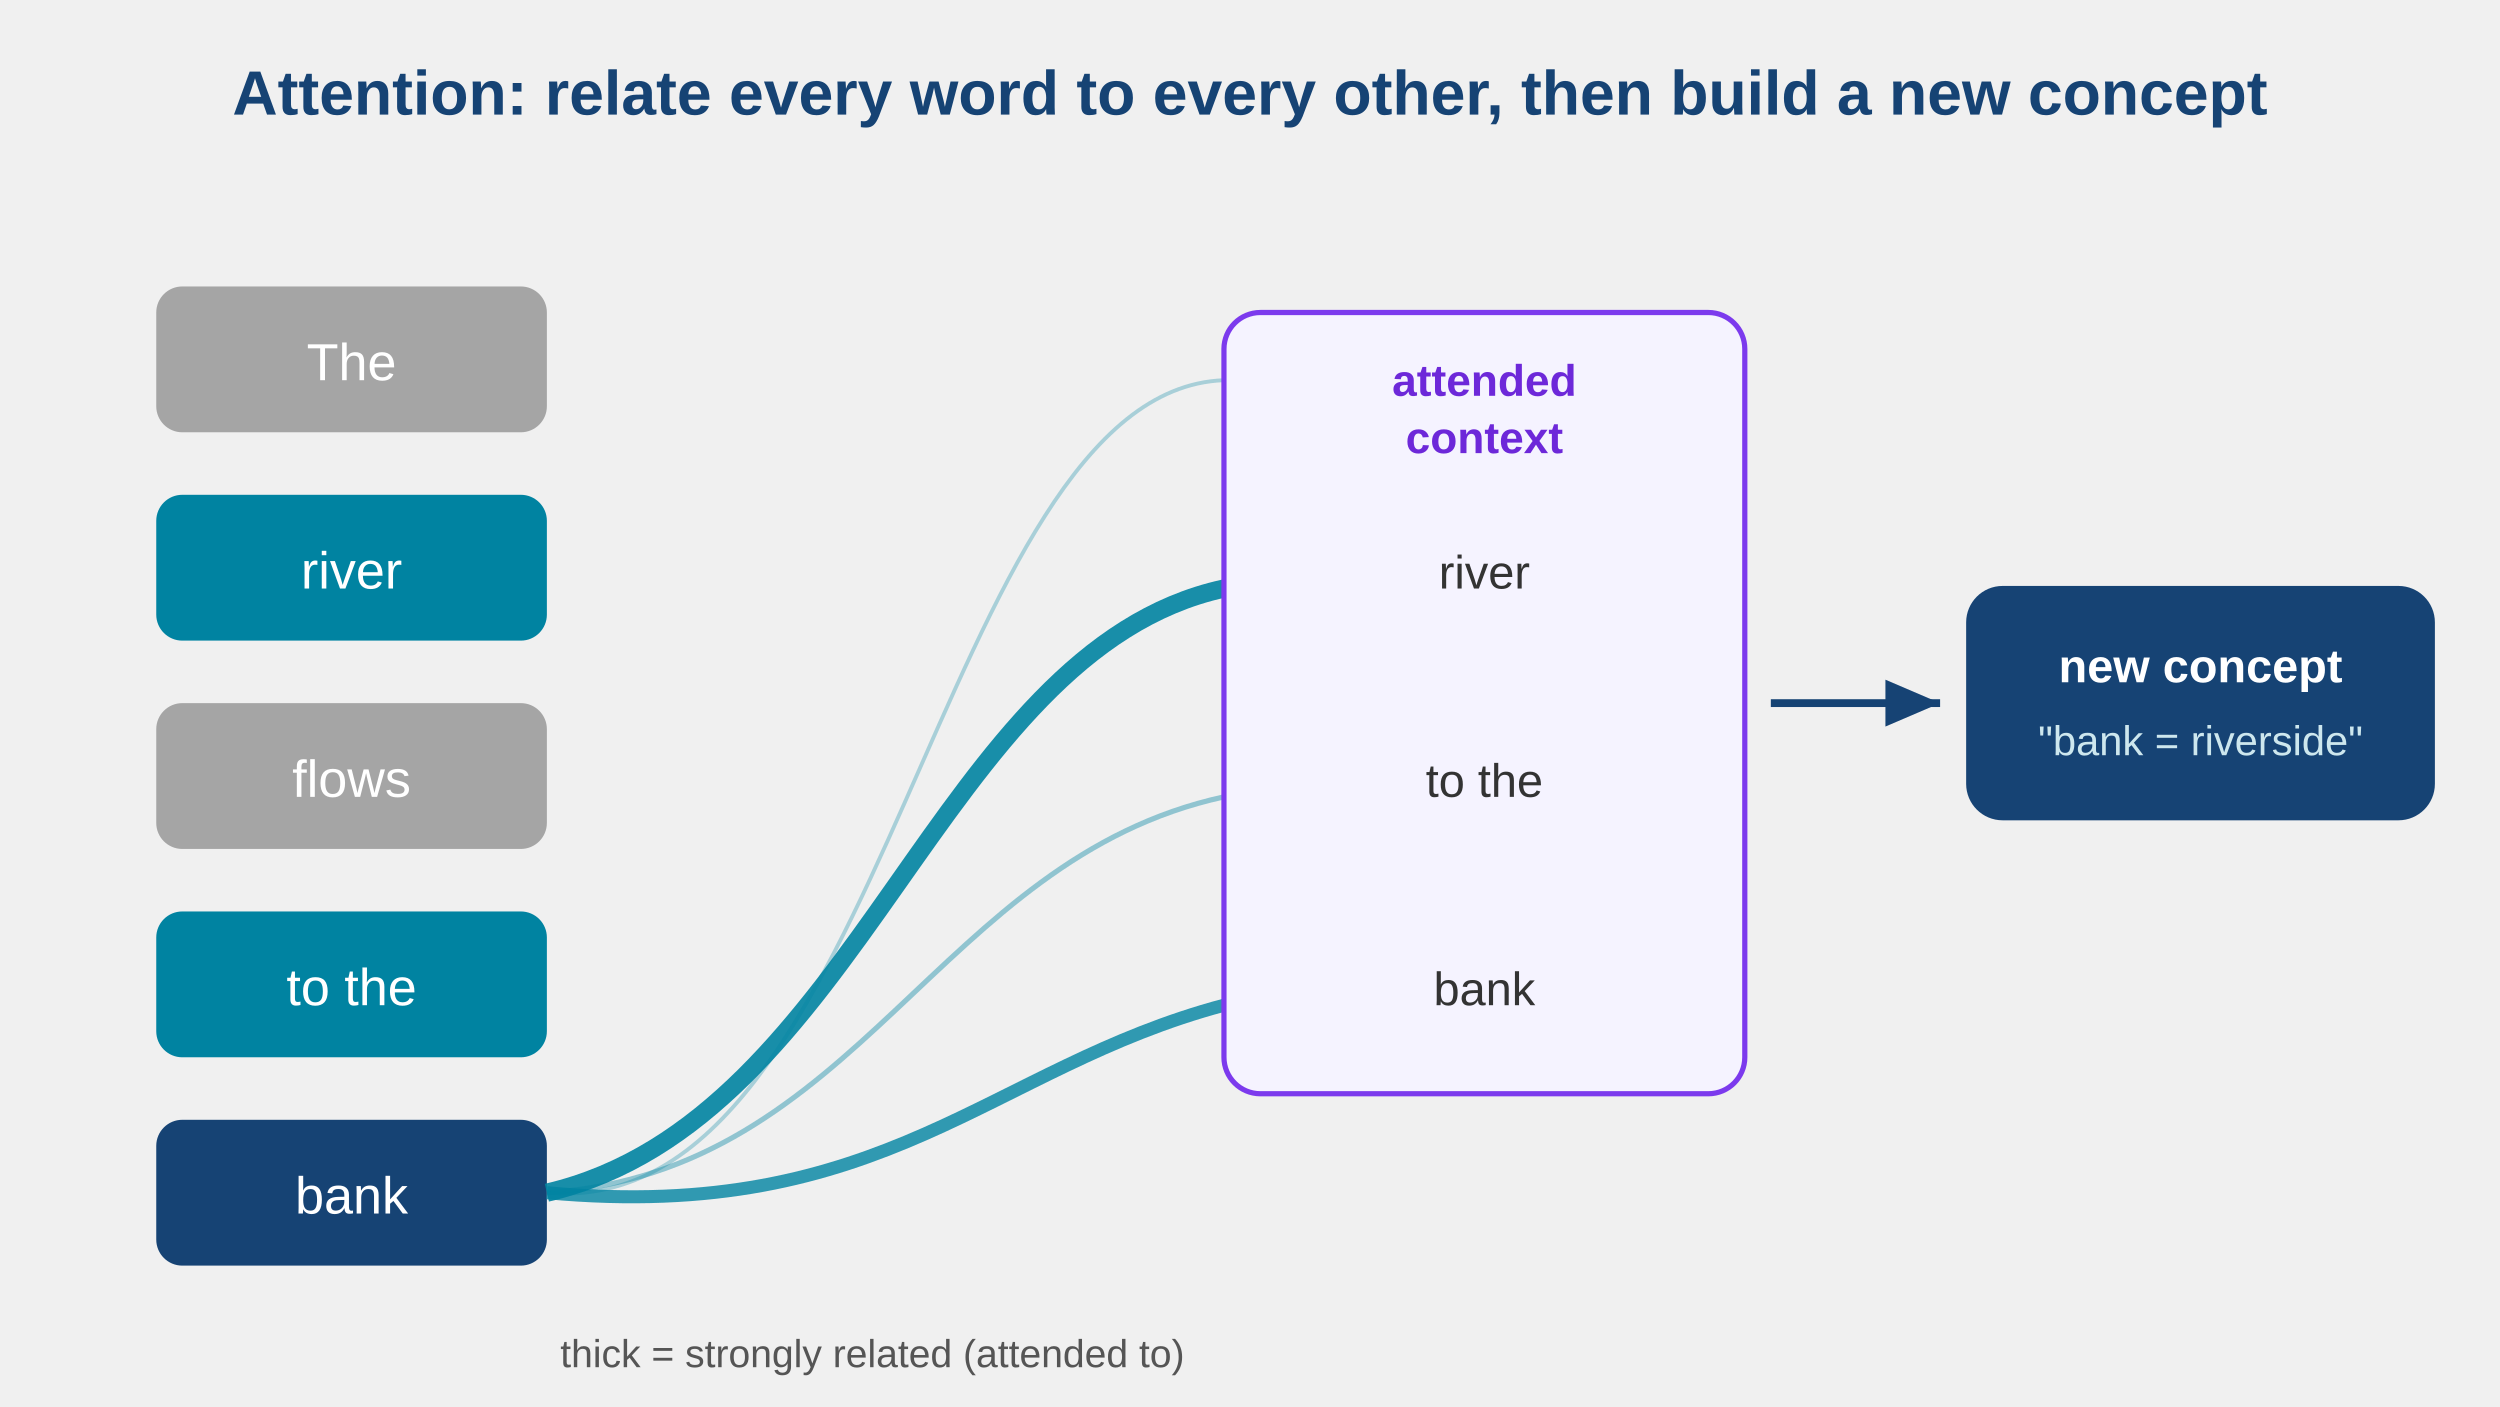
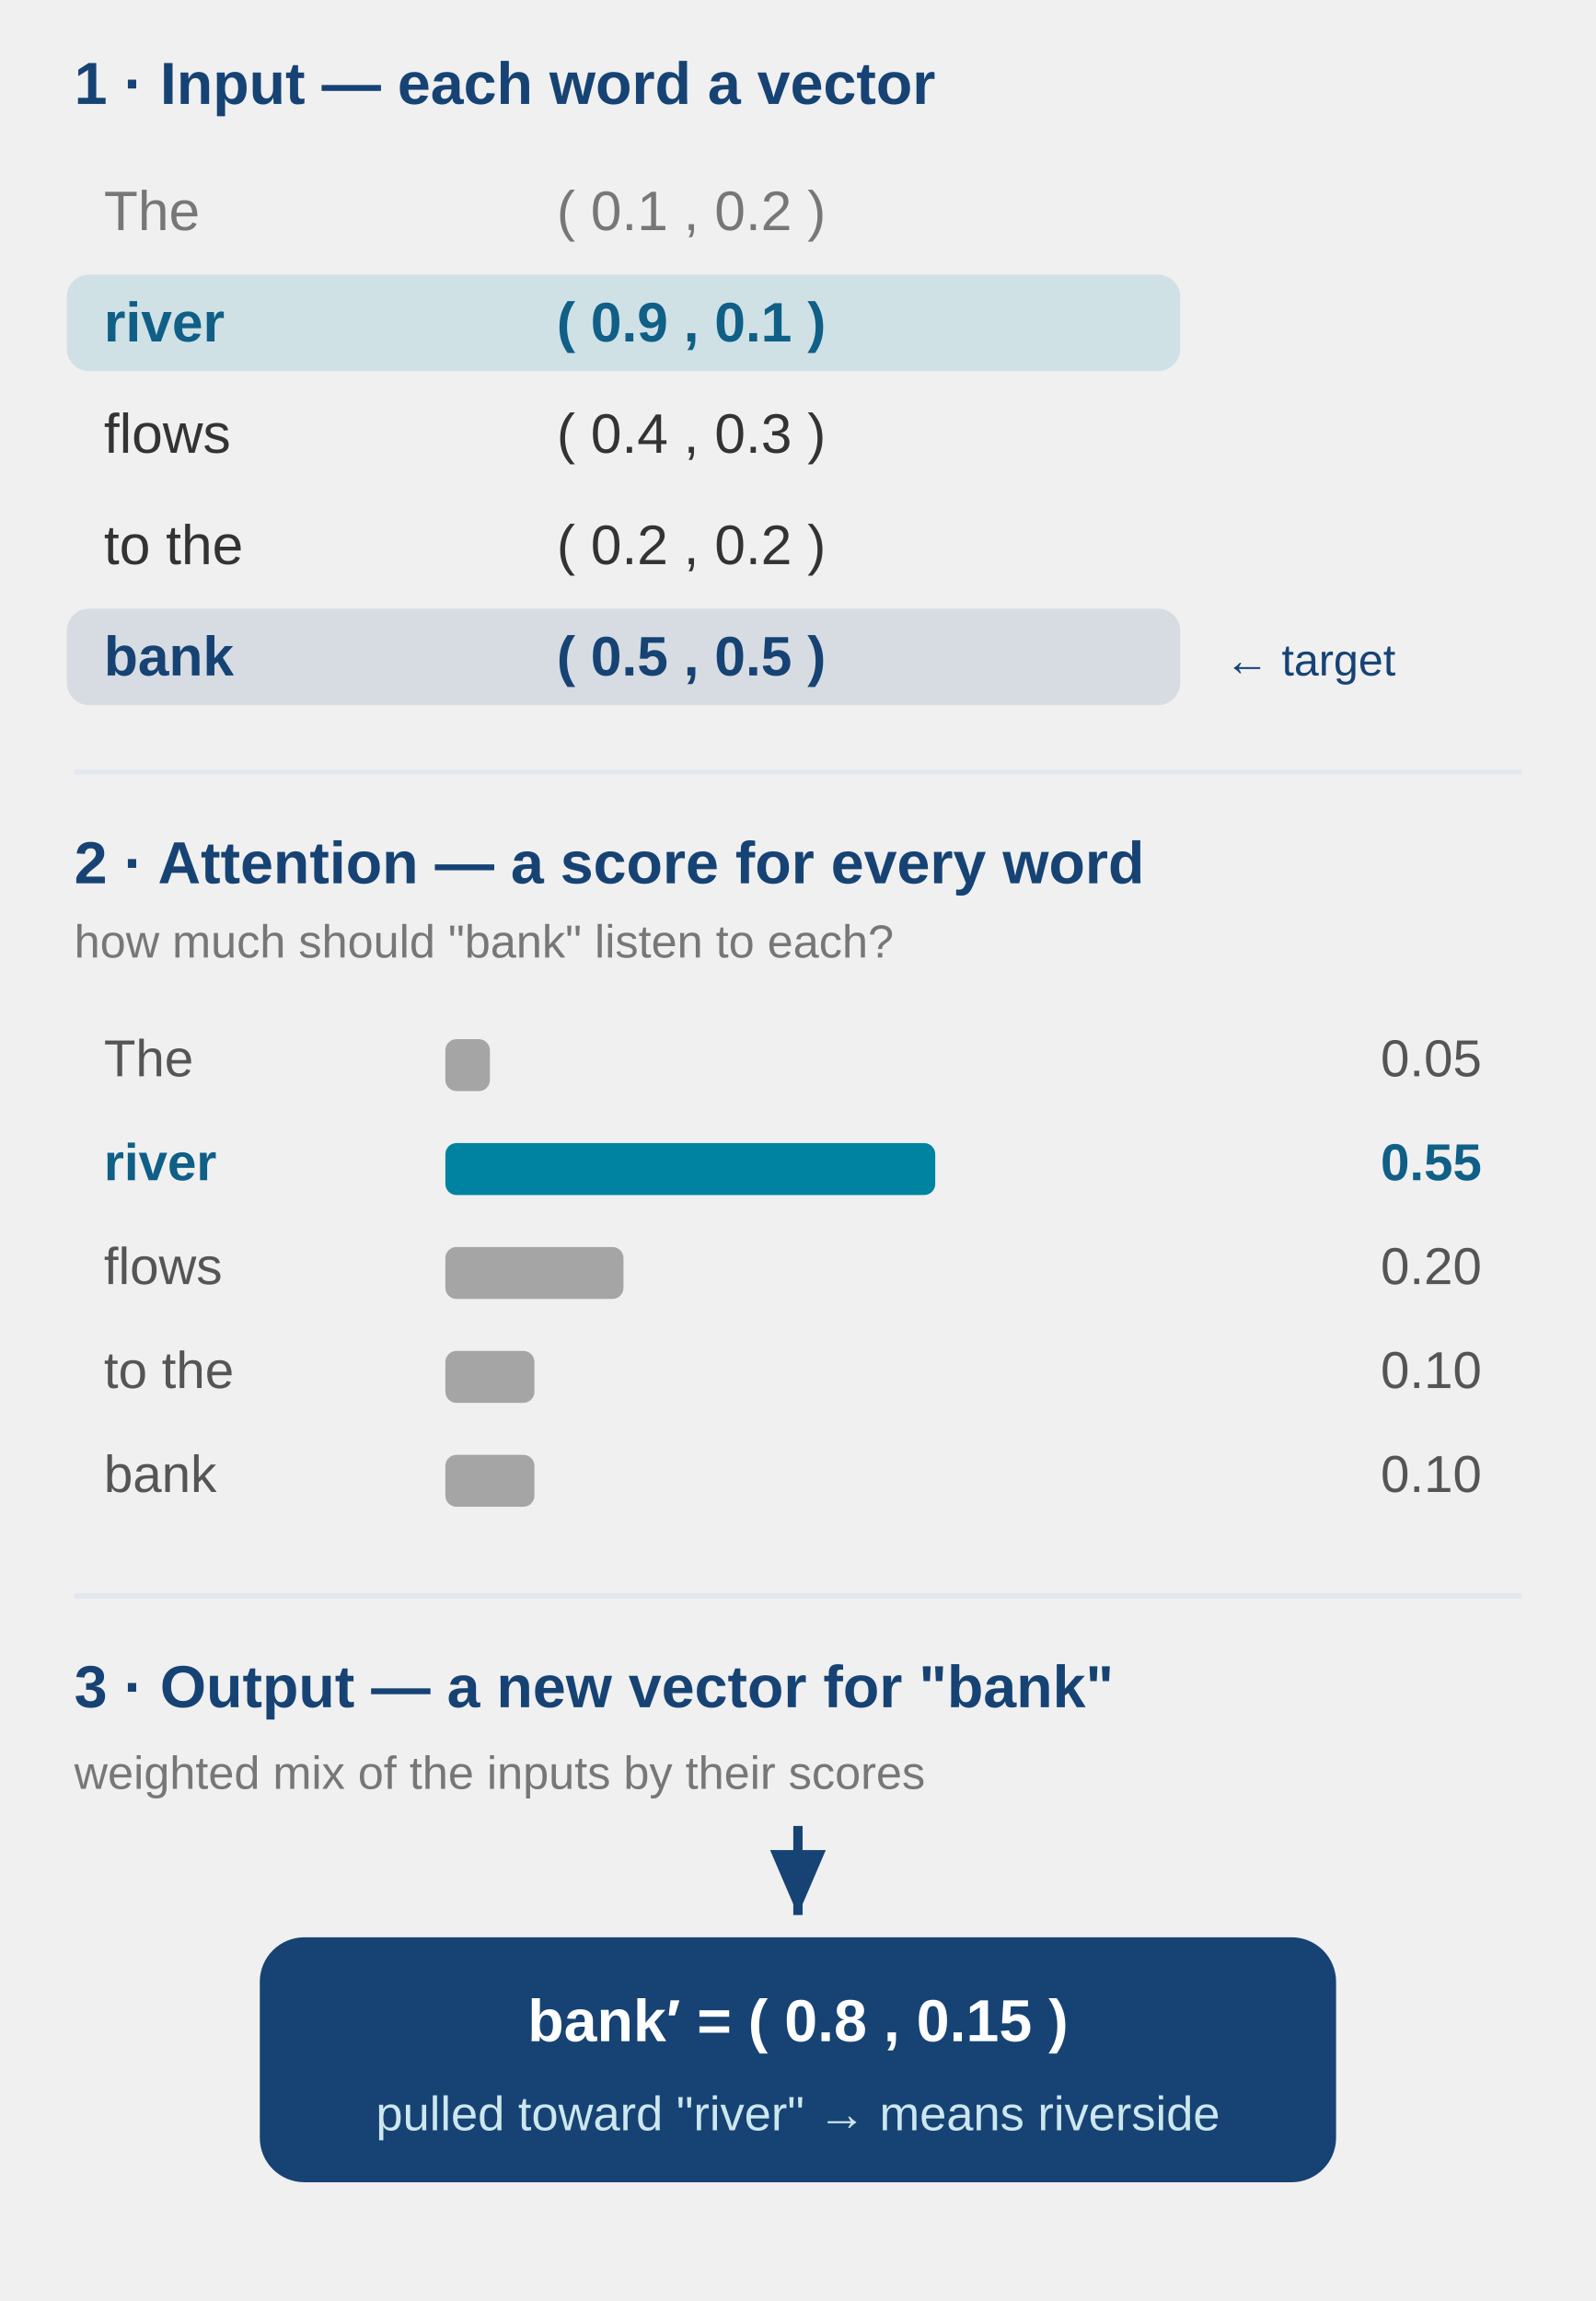
- <svg xmlns="http://www.w3.org/2000/svg" viewBox="0 0 960 540" font-family="Arial, Helvetica, sans-serif">
+ <svg xmlns="http://www.w3.org/2000/svg" viewBox="0 0 430 620" font-family="Arial, Helvetica, sans-serif">
  <defs>
-     <marker id="arrow" markerWidth="10" markerHeight="10" refX="7" refY="3" orient="auto">
+     <marker id="att-ar" markerWidth="10" markerHeight="10" refX="7" refY="3" orient="auto">
      <path d="M0 0 L7 3 L0 6 z" fill="#164374" />
    </marker>
  </defs>
-   <text x="480" y="44" text-anchor="middle" font-size="24" font-weight="700" fill="#164374">Attention: relate every word to every other, then build a new concept</text>
-   <g font-size="20" fill="#fff" text-anchor="middle">
-     <g>
-       <rect x="60" y="110" width="150" height="56" rx="10" fill="#A5A5A5" />
-       <text x="135" y="146">The</text>
-     </g>
-     <g>
-       <rect x="60" y="190" width="150" height="56" rx="10" fill="#0083A1" />
-       <text x="135" y="226">river</text>
-     </g>
-     <g>
-       <rect x="60" y="270" width="150" height="56" rx="10" fill="#A5A5A5" />
-       <text x="135" y="306">flows</text>
-     </g>
-     <g>
-       <rect x="60" y="350" width="150" height="56" rx="10" fill="#0083A1" />
-       <text x="135" y="386">to the</text>
-     </g>
-     <g>
-       <rect x="60" y="430" width="150" height="56" rx="10" fill="#164374" />
-       <text x="135" y="466">bank</text>
-     </g>
+   <text x="20" y="28" font-size="16" font-weight="700" fill="#164374">1 · Input — each word a vector</text>
+   <g font-size="15">
+     <text x="28" y="62" fill="#777">The</text>
+     <text x="150" y="62" fill="#777">( 0.1 , 0.2 )</text>
+     <rect x="18" y="74" width="300" height="26" rx="6" fill="#0083A1" opacity="0.14" />
+     <text x="28" y="92" fill="#0F5F87" font-weight="700">river</text>
+     <text x="150" y="92" fill="#0F5F87" font-weight="700">( 0.9 , 0.1 )</text>
+     <text x="28" y="122" fill="#333">flows</text>
+     <text x="150" y="122" fill="#333">( 0.4 , 0.3 )</text>
+     <text x="28" y="152" fill="#333">to the</text>
+     <text x="150" y="152" fill="#333">( 0.2 , 0.2 )</text>
+     <rect x="18" y="164" width="300" height="26" rx="6" fill="#164374" opacity="0.12" />
+     <text x="28" y="182" fill="#164374" font-weight="700">bank</text>
+     <text x="150" y="182" fill="#164374" font-weight="700">( 0.5 , 0.5 )</text>
+     <text x="330" y="182" font-size="12" fill="#164374">← target</text>
  </g>
-   <g fill="none" stroke="#0083A1">
-     <path d="M210 458 C 330 430, 360 250, 470 226" stroke-width="7" opacity="0.9" />
-     <path d="M210 458 C 330 450, 360 330, 470 306" stroke-width="2" opacity="0.4" />
-     <path d="M210 458 C 340 470, 380 410, 470 386" stroke-width="5" opacity="0.8" />
-     <path d="M210 458 C 340 470, 360 150, 470 146" stroke-width="1.5" opacity="0.3" />
+   <line x1="20" y1="208" x2="410" y2="208" stroke="#e2e8f0" stroke-width="1.5" />
+   <text x="20" y="238" font-size="16" font-weight="700" fill="#164374">2 · Attention — a score for every word</text>
+   <text x="20" y="258" font-size="12.5" fill="#777">how much should "bank" listen to each?</text>
+   <g font-size="14">
+     <text x="28" y="290" fill="#555">The</text>
+     <rect x="120" y="280" width="12" height="14" rx="3" fill="#A5A5A5" />
+     <text x="372" y="290" fill="#555">0.05</text>
+     <text x="28" y="318" fill="#0F5F87" font-weight="700">river</text>
+     <rect x="120" y="308" width="132" height="14" rx="3" fill="#0083A1" />
+     <text x="372" y="318" fill="#0F5F87" font-weight="700">0.55</text>
+     <text x="28" y="346" fill="#555">flows</text>
+     <rect x="120" y="336" width="48" height="14" rx="3" fill="#A5A5A5" />
+     <text x="372" y="346" fill="#555">0.20</text>
+     <text x="28" y="374" fill="#555">to the</text>
+     <rect x="120" y="364" width="24" height="14" rx="3" fill="#A5A5A5" />
+     <text x="372" y="374" fill="#555">0.10</text>
+     <text x="28" y="402" fill="#555">bank</text>
+     <rect x="120" y="392" width="24" height="14" rx="3" fill="#A5A5A5" />
+     <text x="372" y="402" fill="#555">0.10</text>
  </g>
-   <text x="335" y="525" text-anchor="middle" font-size="15" fill="#555">thick = strongly related (attended to)</text>
-   <rect x="470" y="120" width="200" height="300" rx="14" fill="#f5f3ff" stroke="#7c3aed" stroke-width="2" />
-   <text x="570" y="152" text-anchor="middle" font-size="17" fill="#6d28d9" font-weight="700">attended</text>
-   <text x="570" y="174" text-anchor="middle" font-size="17" fill="#6d28d9" font-weight="700">context</text>
-   <g font-size="18" fill="#333" text-anchor="middle">
-     <text x="570" y="226">river</text>
-     <text x="570" y="306">to the</text>
-     <text x="570" y="386">bank</text>
-   </g>
-   <line x1="680" y1="270" x2="745" y2="270" stroke="#164374" stroke-width="3" marker-end="url(#arrow)" />
-   <rect x="755" y="225" width="180" height="90" rx="14" fill="#164374" />
-   <text x="845" y="262" text-anchor="middle" font-size="18" fill="#fff" font-weight="700">new concept</text>
-   <text x="845" y="290" text-anchor="middle" font-size="16" fill="#cde7ee">"bank = riverside"</text>
+   <line x1="20" y1="430" x2="410" y2="430" stroke="#e2e8f0" stroke-width="1.5" />
+   <text x="20" y="460" font-size="16" font-weight="700" fill="#164374">3 · Output — a new vector for "bank"</text>
+   <text x="20" y="482" font-size="12.5" fill="#777">weighted mix of the inputs by their scores</text>
+   <line x1="215" y1="492" x2="215" y2="516" stroke="#164374" stroke-width="2.5" marker-end="url(#att-ar)" />
+   <rect x="70" y="522" width="290" height="66" rx="12" fill="#164374" />
+   <text x="215" y="550" text-anchor="middle" font-size="16" fill="#fff" font-weight="700">bank′ = ( 0.8 , 0.15 )</text>
+   <text x="215" y="574" text-anchor="middle" font-size="13" fill="#cde7ee">pulled toward "river" → means riverside</text>
</svg>
